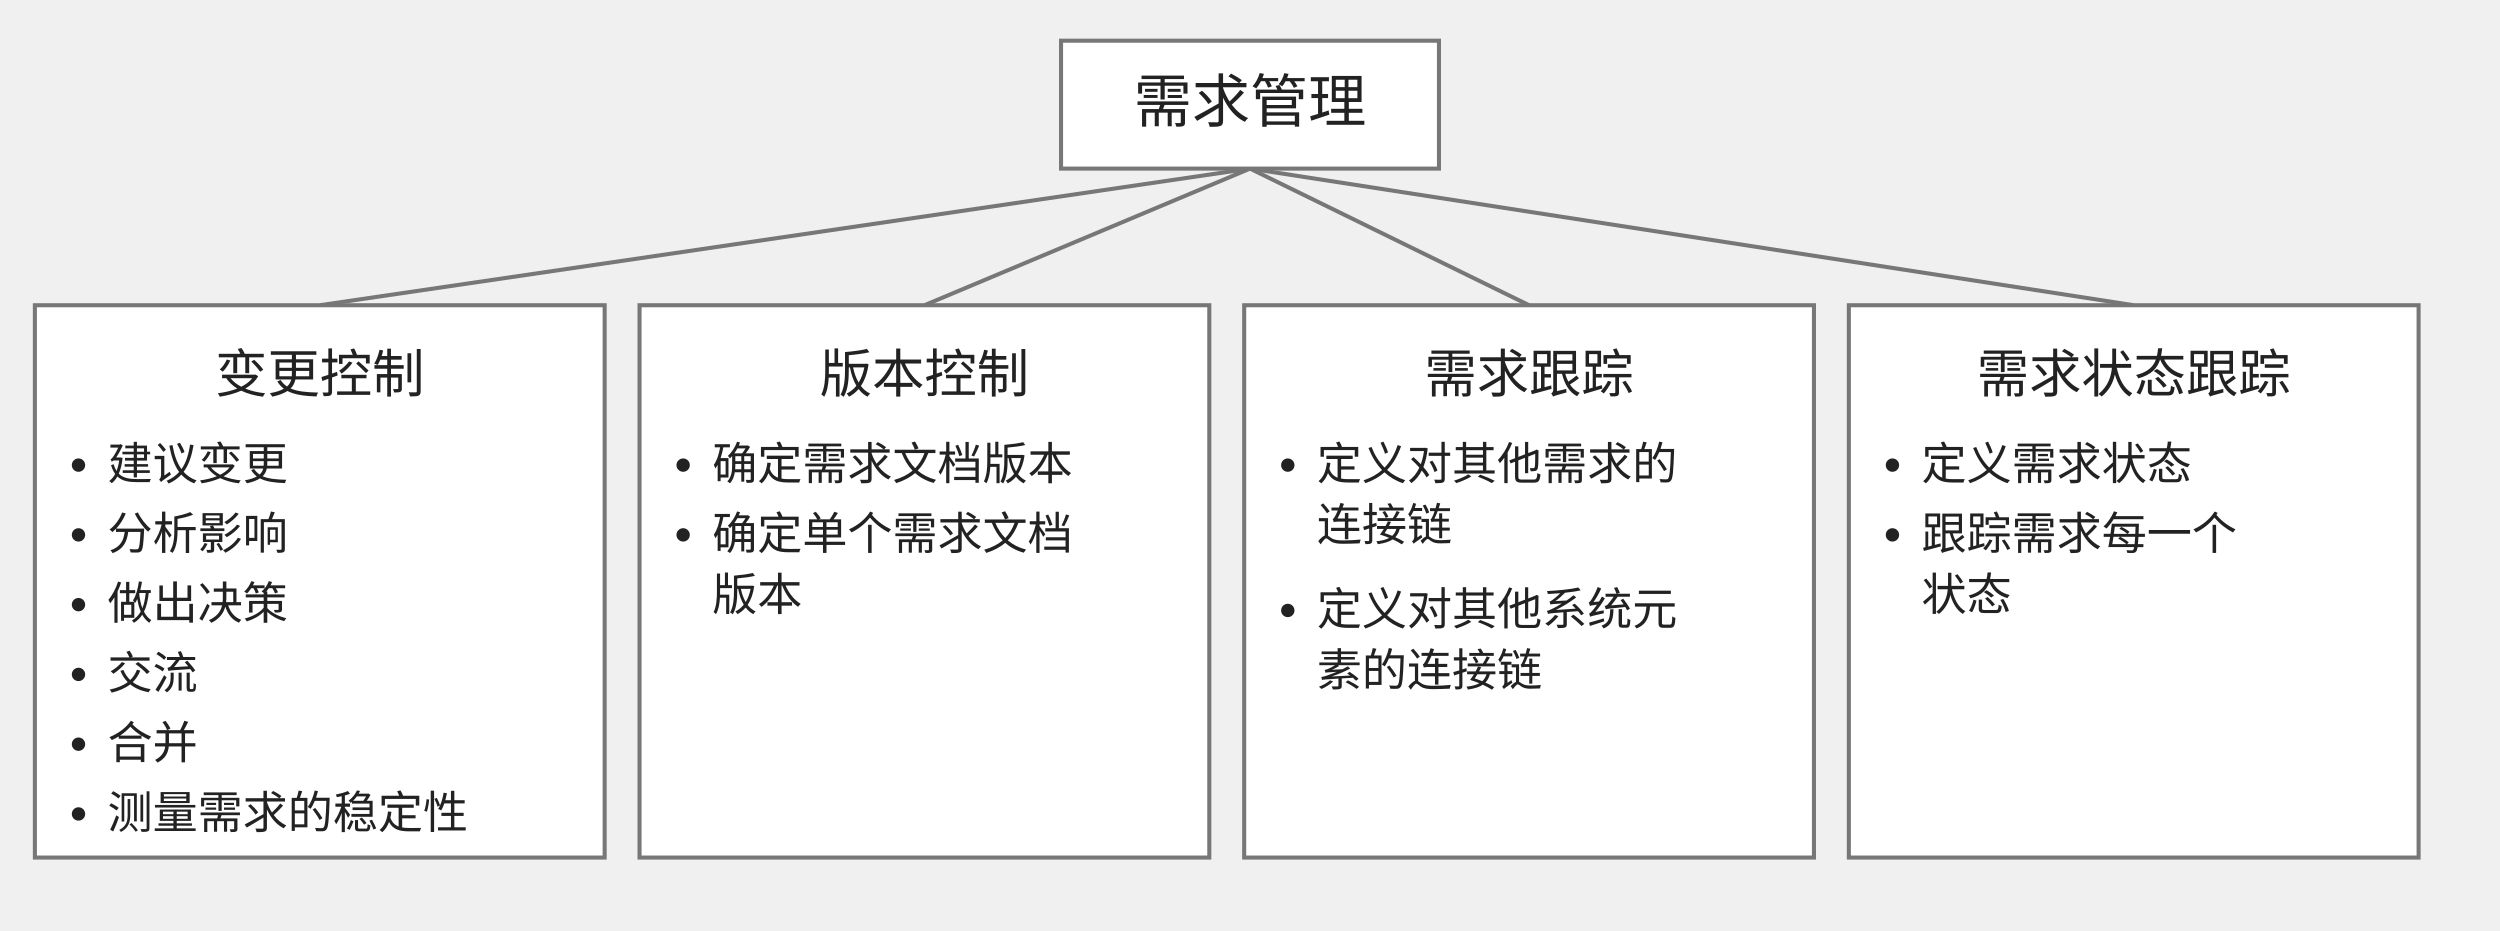
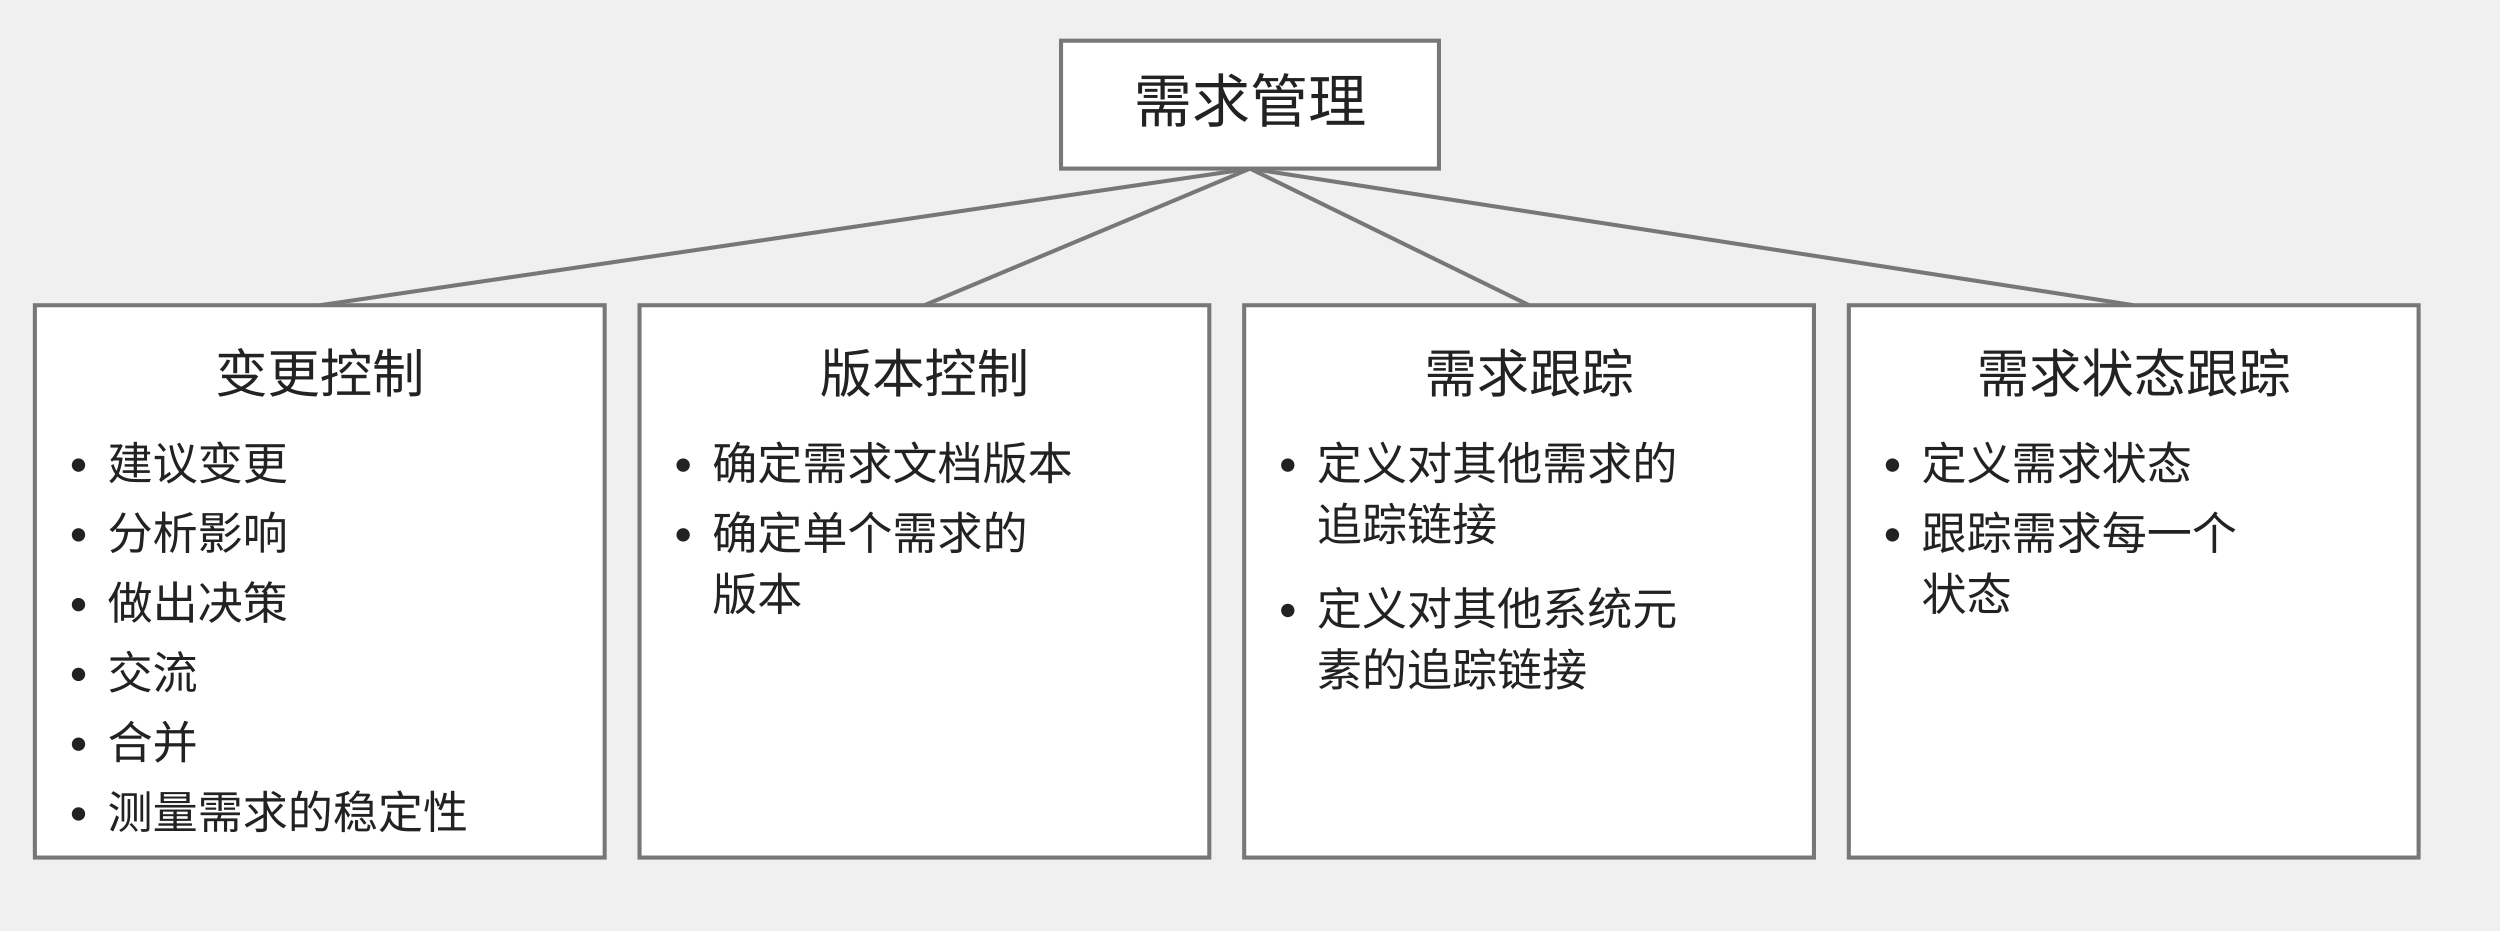
<svg xmlns="http://www.w3.org/2000/svg" width="860" height="320" viewBox="0 0 860 320" role="img" xml:lang="zh-CN">
  <g fill="none" stroke="#777" stroke-width="1.4">
    <path d="M430 58 L110 105" />
    <path d="M430 58 L318 105" />
    <path d="M430 58 L526 105" />
    <path d="M430 58 L734 105" />
    <rect x="365" y="14" width="130" height="44" fill="#fff" />
    <rect x="12" y="105" width="196" height="190" fill="#fff" />
    <rect x="220" y="105" width="196" height="190" fill="#fff" />
    <rect x="428" y="105" width="196" height="190" fill="#fff" />
    <rect x="636" y="105" width="196" height="190" fill="#fff" />
  </g>
  <g fill="#222" font-family="Noto Sans CJK SC, Microsoft YaHei, sans-serif">
    <text x="430" y="42" text-anchor="middle" font-size="20">需求管理</text>
    <text x="110" y="135" text-anchor="middle" font-size="18">变更控制</text>
    <circle cx="27" cy="160" r="2.3" />
    <text x="37" y="165" font-size="15.5">建议变更</text>
    <circle cx="27" cy="184" r="2.3" />
    <text x="37" y="189" font-size="15.5">分析影响</text>
    <circle cx="27" cy="208" r="2.3" />
    <text x="37" y="213" font-size="15.5">做出决策</text>
    <circle cx="27" cy="232" r="2.3" />
    <text x="37" y="237" font-size="15.5">交流</text>
    <circle cx="27" cy="256" r="2.3" />
    <text x="37" y="261" font-size="15.5">合并</text>
    <circle cx="27" cy="280" r="2.3" />
    <text x="37" y="285" font-size="15.5">测量需求的稳定性</text>
    <text x="318" y="135" text-anchor="middle" font-size="18">版本控制</text>
    <circle cx="235" cy="160" r="2.3" />
    <text x="245" y="165" font-size="15.5">确定需求文档版本</text>
    <circle cx="235" cy="184" r="2.3" />
-     <text x="245" y="189" font-size="15.5">确定单个需求文档</text>
+     <text x="245" y="189" font-size="15.5">确定单个需求的</text>
    <text x="245" y="210" font-size="15.5">版本</text>
    <text x="526" y="135" text-anchor="middle" font-size="18">需求跟踪</text>
    <circle cx="443" cy="160" r="2.3" />
    <text x="453" y="165" font-size="15.5">定义对其他需求的</text>
-     <text x="453" y="186" font-size="15.5">连接链</text>
+     <text x="453" y="186" font-size="15.5">追踪链接</text>
    <circle cx="443" cy="210" r="2.3" />
    <text x="453" y="215" font-size="15.5">定义对其他系统元</text>
-     <text x="453" y="236" font-size="15.5">素的连接链</text>
+     <text x="453" y="236" font-size="15.5">素的追踪链接</text>
    <text x="734" y="135" text-anchor="middle" font-size="18">需求状态跟踪</text>
    <circle cx="651" cy="160" r="2.3" />
    <text x="661" y="165" font-size="15.5">定义需求状态</text>
    <circle cx="651" cy="184" r="2.3" />
    <text x="661" y="189" font-size="15.5">跟踪需求每一个</text>
    <text x="661" y="210" font-size="15.5">状态</text>
  </g>
</svg>
